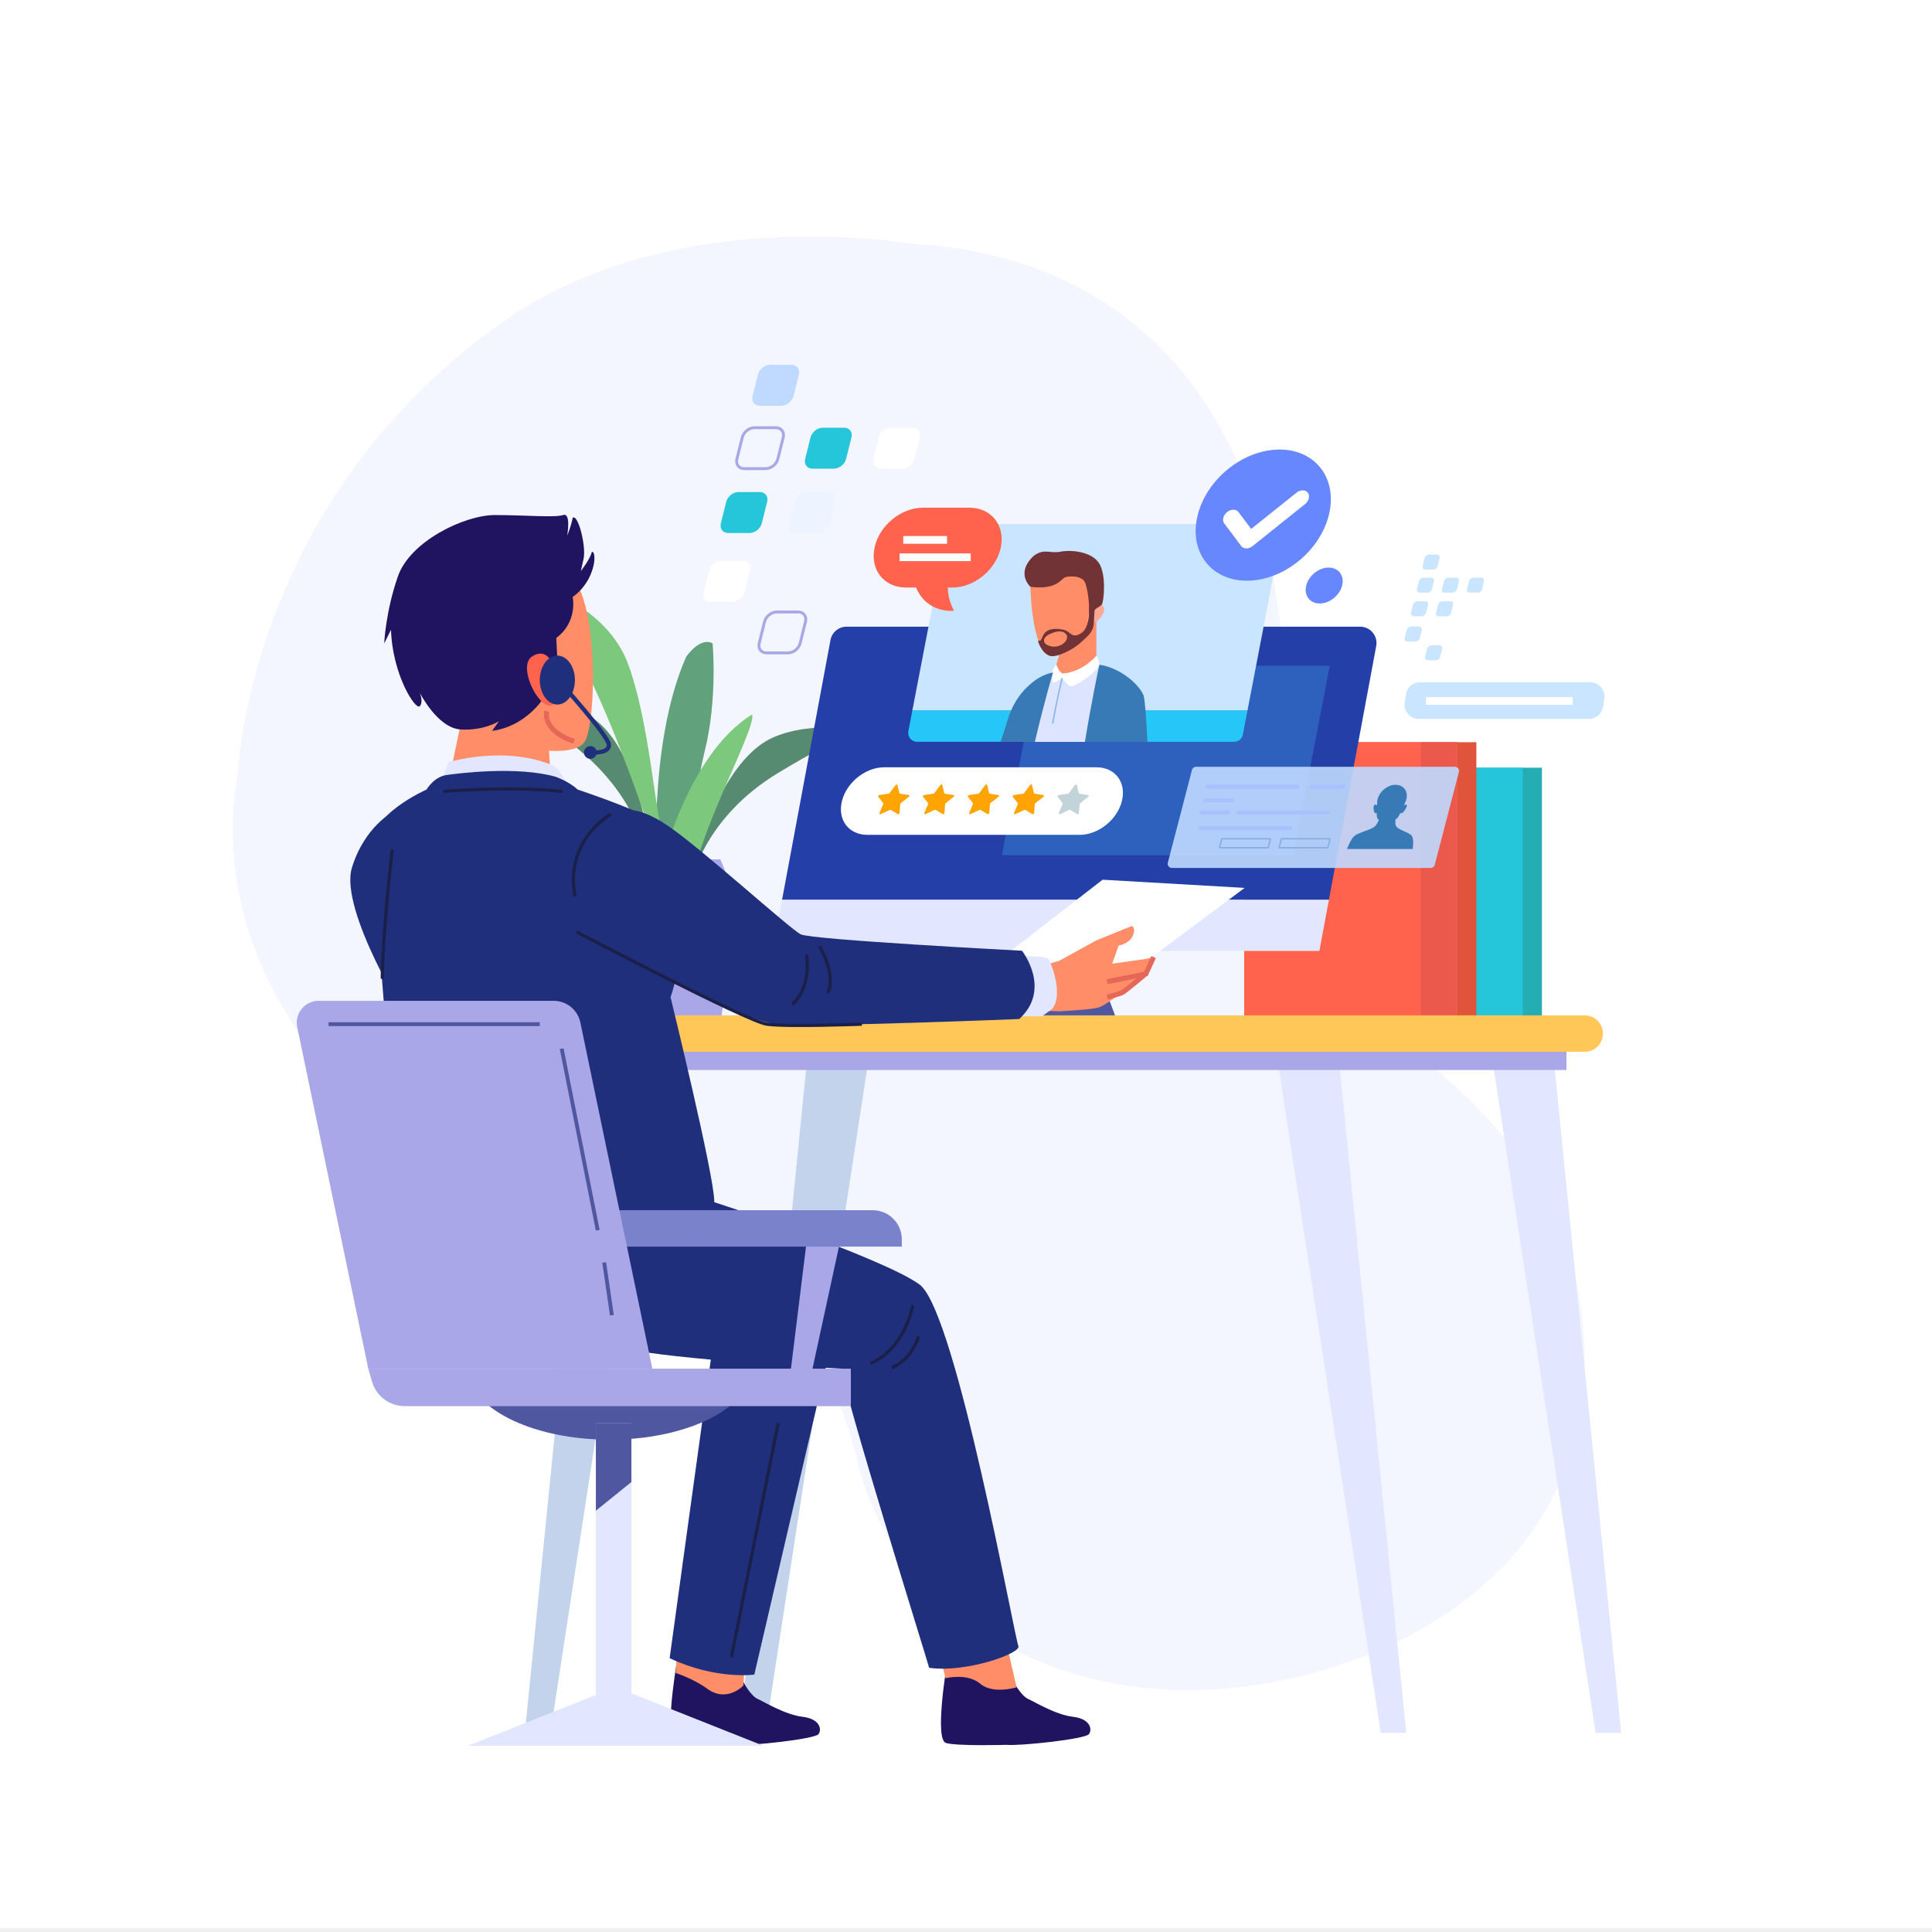
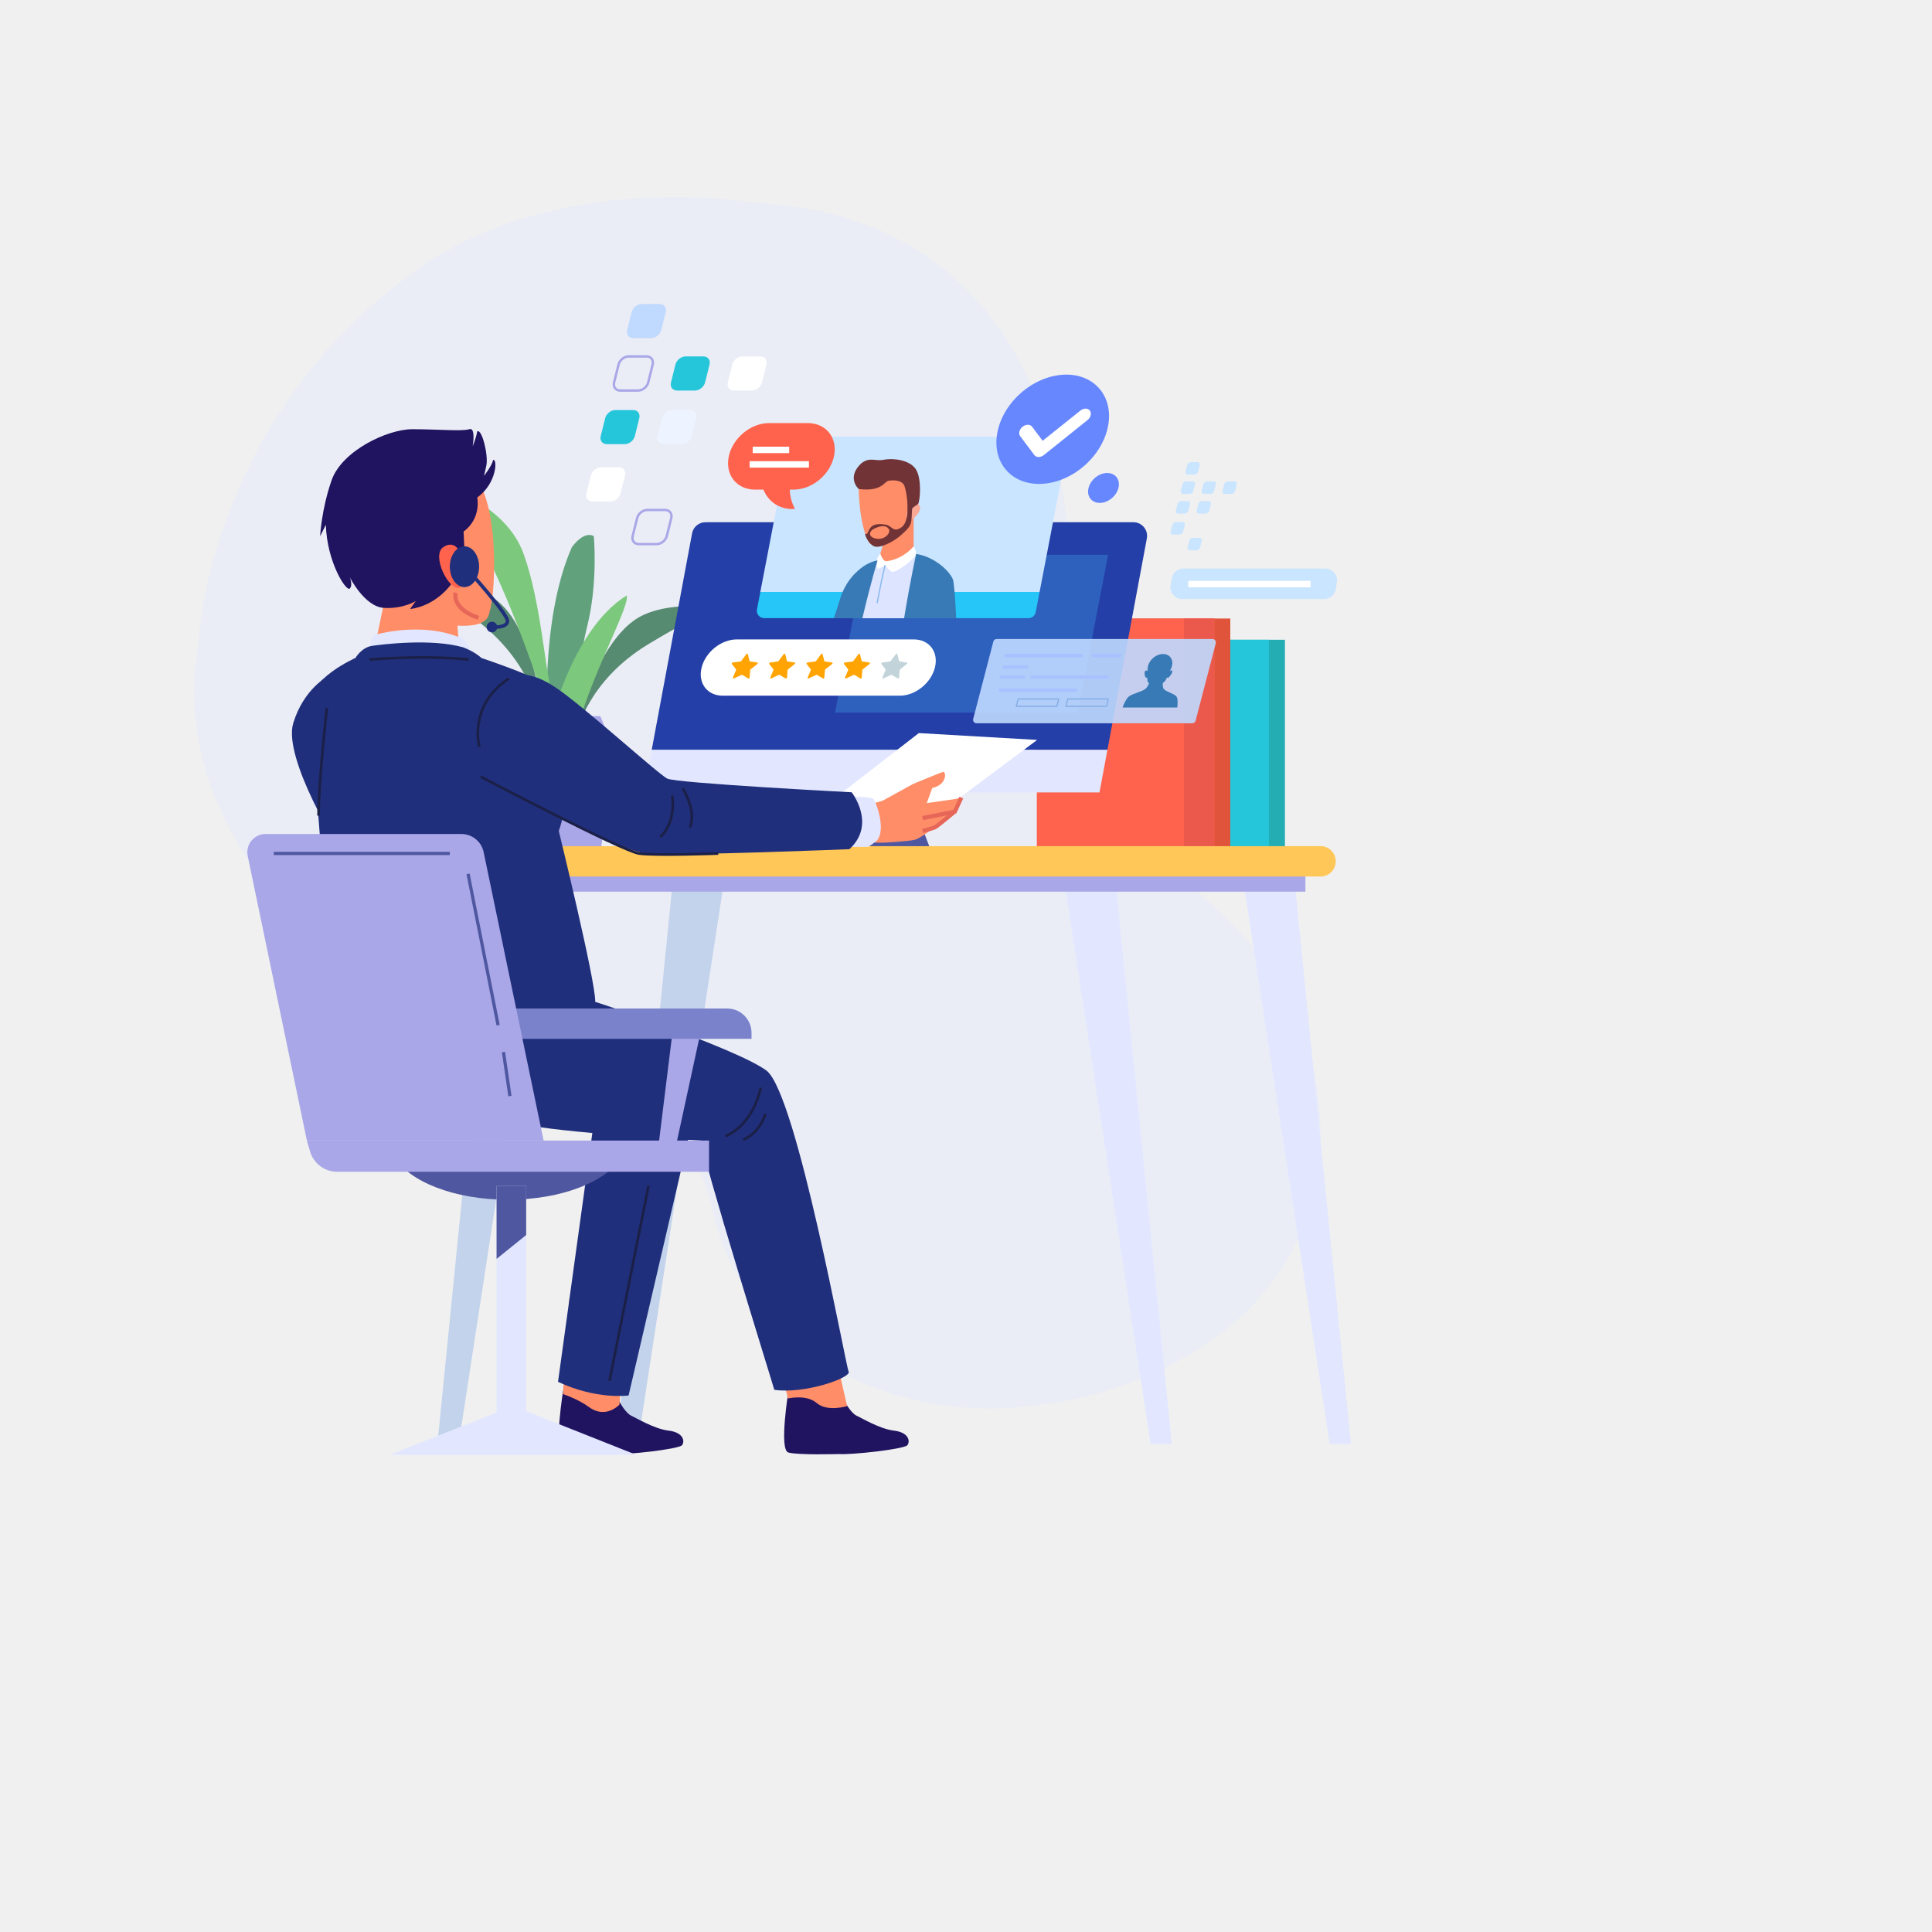
- <svg xmlns="http://www.w3.org/2000/svg" version="1.1" x="0px" y="0px" viewBox="0 0 500 500" style="enable-background:new 0 0 500 500;" xml:space="preserve">
-   <g id="BACKGROUND">
-     <g>
-       <g>
-         <g>
-           <rect y="-1" style="fill:#FFFFFF;" width="500" height="500" />
-         </g>
-       </g>
-     </g>
-   </g>
+ <svg xmlns="http://www.w3.org/2000/svg" version="1.1" x="0px" y="0px" viewBox="0 0 600 600" style="enable-background:new 0 0 600 600;" xml:space="preserve">
  <g id="OBJECTS">
    <g>
      <g>
        <path style="opacity:0.38;fill:#E2E7FF;" d="M234.824,62.98c100.057,5.379,104.361,112.968,93.602,154.927     c-10.759,41.959,71.008,51.642,80.691,120.499c9.683,68.857-53.794,97.906-98.981,98.981     c-45.187,1.076-80.691-25.821-88.222-59.174c-7.531-33.352-29.049-49.491-66.705-55.946     c-37.656-6.455-105.437-57.022-93.602-122.651c0,0,2.771-69.832,68.32-116.195C174.038,52.222,234.824,62.98,234.824,62.98z" />
        <g>
          <g>
            <g>
              <path style="fill:#61A27D;" d="M170.101,227.854c0,0-2.726-34.76,7.497-57.934c4.089-5.452,6.816-3.408,6.816-3.408        s1.363,14.313-2.045,27.944c-3.408,13.632-5.452,40.213-5.452,40.213L170.101,227.854z" />
              <path style="fill:#578B71;" d="M168.056,225.128c0,0-0.682-16.358-17.721-30.671c-17.039-14.313-20.447-14.313-20.447-14.313        s13.631-0.682,23.173,5.453c9.542,6.134,12.95,23.173,13.632,25.9c0.682,2.726,4.771,13.632,4.771,13.632H168.056z" />
              <path style="fill:#578B71;" d="M179.11,227.634c0,0,3.194-16.057,22.234-27.575c19.041-11.517,22.408-10.992,22.408-10.992        s-13.364-2.774-23.737,1.817c-10.373,4.591-16.365,20.902-17.459,23.49c-1.093,2.589-6.814,12.734-6.814,12.734        L179.11,227.634z" />
              <path style="fill:#7CC97D;" d="M171.464,225.128c0,0-17.721-58.615-33.397-72.247c0.681-2.045,19.084,4.089,24.536,19.084        c5.453,14.994,6.816,37.486,8.861,43.621c2.045,6.134,4.771,11.587,4.771,11.587" />
              <path style="fill:#7CC97D;" d="M170.101,227.854c0,0,6.816-32.034,24.537-42.939c1.363,4.089-18.402,37.486-16.358,52.481        C180.324,252.39,170.101,227.854,170.101,227.854z" />
            </g>
            <path style="fill:#A9A7E7;" d="M160.37,263.959h26.211c1.613-10.932,2.968-20.762,3.219-24.518       c0.516-7.745-2.094-14.308-3.391-17.039h-25.867c-1.297,2.731-3.907,9.294-3.391,17.039       C157.401,243.197,158.756,253.027,160.37,263.959z" />
          </g>
          <g>
            <rect x="350.975" y="198.684" style="fill:#24ADB2;" width="48.071" height="65.037" />
            <rect x="346.026" y="198.684" style="fill:#26C6DA;" width="48.071" height="65.037" />
          </g>
          <g>
            <rect x="334.008" y="192.086" style="fill:#E1543C;" width="48.071" height="71.635" />
            <rect x="321.991" y="192.086" style="fill:#FF634D;" width="55.14" height="71.635" />
            <rect x="367.705" y="192.086" style="fill:#EB594D;" width="9.426" height="71.635" />
          </g>
          <path style="fill:#202F7C;" d="M101.903,209.995c0,0-7.54,3.77-10.839,14.61c-3.299,10.839,14.61,40.059,14.61,38.645      c0-1.414,17.909-9.426,17.909-9.426l-8.954-32.99L101.903,209.995z" />
          <g>
            <polyline style="fill:#4F57A0;" points="290.249,267.201 280.292,240.887 255.4,240.887 265.357,267.201      " />
            <g>
              <polyline style="fill:#E2E7FF;" points="199.927,246.102 341.455,246.102 343.93,232.827 202.402,232.827       " />
              <path style="fill:#243FA7;" d="M214.928,165.646l-12.525,67.181H343.93l12.235-65.626c0.487-2.609-1.516-5.019-4.17-5.019        H219.097C217.055,162.182,215.302,163.638,214.928,165.646z" />
            </g>
          </g>
          <polygon style="fill:#FFFFFF;" points="284.642,257.712 322.109,229.789 285.349,227.668 250.71,254.531     " />
          <path style="fill:#FF8D68;" d="M274.156,248.64l9.426-5.184c0,0,9.102-3.77,9.367-3.77c0.265,0,1.06,0.884,0.088,2.739      c-0.972,1.856-3.535,2.298-3.535,2.298l-1.679,4.683l8.719-1.237l2.003-0.471c0,0-1.414,3.535-2.003,4.359      c-0.589,0.825-3.888,2.946-3.888,2.946s-6.245,5.184-8.483,5.773c-2.239,0.589-10.015,0.942-10.015,0.942l-4.948-0.118      l-4.595,0.943c0,0-2.356-4.359-2.003-10.486L274.156,248.64z" />
          <g>
            <g>
              <polygon style="fill:#E2E7FF;" points="330.003,270.319 357.337,448.463 363.935,448.463 346.026,269.376       " />
              <polygon style="fill:#E2E7FF;" points="385.614,270.319 412.948,448.463 419.546,448.463 401.637,269.376       " />
            </g>
            <g>
              <polygon style="fill:#C2D3EB;" points="225.378,270.319 198.044,448.463 191.446,448.463 209.355,269.376       " />
              <polygon style="fill:#C2D3EB;" points="169.767,270.319 142.433,448.463 135.835,448.463 153.744,269.376       " />
            </g>
            <rect x="159.399" y="268.434" style="fill:#A9A7E7;" width="246.008" height="8.483" />
          </g>
          <path style="fill:#FFC757;" d="M410.12,272.204H166.94c-2.603,0-4.713-2.11-4.713-4.713l0,0c0-2.603,2.11-4.713,4.713-4.713      H410.12c2.603,0,4.713,2.11,4.713,4.713l0,0C414.833,270.094,412.723,272.204,410.12,272.204z" />
          <g>
            <path style="fill:#201360;" d="M175.085,430.555c0,0,1.546-3.785,8.009-3.112c6.463,0.673,7.263,1.871,8.16,5.042       c0.897,3.171,3.286,6.517,4.803,7.184c1.516,0.668,7.125,4.103,11.602,4.626c4.477,0.523,5.103,3.213,4.176,4.495       c-0.926,1.282-17.655,3.089-21.38,2.776c0,0-12.594,0.368-15.603-0.474C171.844,450.251,174.899,431.801,175.085,430.555z" />
            <path style="fill:#FF8D68;" d="M176.799,403.417l-1.94,29.541c0,0,4.605,1.483,8.11,4.051c5.179,3.795,9.42-0.8,9.42-0.8       l1.168-18.587L176.799,403.417z" />
            <path style="fill:#202F7C;" d="M214.303,351.379l-19.087,82.003c0,0-9.897,1.414-21.915-4.241c0,0,10.604-77.054,11.311-82.003       C185.319,342.189,212.889,347.138,214.303,351.379z" />
            <g>
              <path style="fill:#FF8D68;" d="M136.932,139.224c0,0,7.836,1.46,12.986,13c5.15,11.54,3.911,36.873,1.198,40.024        c-2.713,3.151-11.627,2.608-24.152-0.624c-13.234-3.414-18.504-16.587-21.408-25.313        C99.993,149.6,113.619,131.118,136.932,139.224z" />
              <path style="fill:#FF8D68;" d="M115.178,206.766l4.507-21.589c0,0,11.601-4.236,19.519,3.159l2.694,3.287l0.917,13.802        C142.815,205.425,130.655,208.708,115.178,206.766z" />
              <path style="fill:#201360;" d="M114.926,339.532c0,0,25.255,7.389,55.21,6.37c29.955-1.02,33.919-9.513,34.853-17.611        c0.934-8.098-22.367-13.024-32.503-15.685c-10.136-2.661-44.791-12.627-54.163-2.519        C108.952,320.195,106.772,332.624,114.926,339.532z" />
              <path style="fill:#201360;" d="M245.071,430.555c0,0,1.546-3.785,8.009-3.112c6.463,0.673,7.263,1.871,8.16,5.042        c0.897,3.171,3.286,6.517,4.803,7.184c1.516,0.668,7.125,4.103,11.602,4.626c4.477,0.523,5.103,3.213,4.176,4.495        c-0.927,1.282-17.655,3.089-21.38,2.776c0,0-12.594,0.368-15.603-0.474C241.829,450.251,244.884,431.801,245.071,430.555z" />
            </g>
            <path style="fill:#FF8D68;" d="M237.632,405.576l7.069,28.748c0,0,5.655-1.414,8.954,1.414       c3.299,2.828,9.426,0.943,9.426,0.943l-5.184-22.622L237.632,405.576z" />
            <path style="fill:#202F7C;" d="M179.193,309.435c1.414,0,49.484,16.023,58.91,23.093c9.426,7.54,24.507,91.546,25.449,93.431       c0.943,1.885-13.667,7.069-23.093,5.655c-0.471-1.885-22.622-72.695-22.622-77.408c0,0-37.702-1.885-53.726-4.713       c-16.023-2.828-26.863-3.299-33.461-20.736c-6.598-17.437,32.047-18.851,32.047-18.851L179.193,309.435z" />
            <path style="fill:#E2E7FF;" d="M261.431,247.462c0,0,9.19-0.236,9.897,0.707c0.707,0.943,4.006,9.426,0.943,12.96       c-2.592,1.885-2.592,1.885-2.592,1.885h-8.012L261.431,247.462z" />
            <path style="fill:#E2E7FF;" d="M113.567,203.633l2.474-6.362c0,0,14.845-4.595,27.57,1.06c3.181,3.181,4.949,8.13,4.949,8.13       L113.567,203.633z" />
            <path style="fill:#202F7C;" d="M110.386,204.34c0,0,1.885-3.299,5.184-3.77c3.299-0.471,18.38-2.356,28.277,0.471       c3.77,1.414,5.655,3.299,5.655,3.299s14.138,4.713,18.851,7.54c4.713,2.828,6.127,24.507,7.069,31.576       c0.942,7.069-1.885,14.61-1.885,14.61s11.311,46.185,11.311,52.783s-3.77,14.138-16.966,18.851       c-13.196,4.713-49.013,2.828-61.267-4.713c-3.77-7.54-9.426-97.084-10.368-105.567       C95.305,210.938,110.386,204.34,110.386,204.34z" />
            <path style="fill:#202F7C;" d="M160.577,209.995c0,0,3.535-2.121,12.018,3.535c8.483,5.655,31.811,26.863,34.639,28.277       c2.828,1.414,57.261,4.242,57.261,4.242s7.776,9.897-0.707,17.673c0,0-52.548,2.121-62.445,1.414       c-9.897-0.707-42.887-19.794-42.887-19.794S145.025,225.547,160.577,209.995z" />
          </g>
          <g>
            <path style="fill:none;stroke:#1B2048;stroke-width:0.826;stroke-miterlimit:10;" d="M149.248,241.188       c0,0,44.07,23.137,49.212,23.871c5.142,0.734,24.606,0,24.606,0" />
            <path style="fill:none;stroke:#1B2048;stroke-width:0.826;stroke-miterlimit:10;" d="M208.743,247.064       c0,0,1.469,8.08-3.673,12.854" />
            <path style="fill:none;stroke:#1B2048;stroke-width:0.826;stroke-miterlimit:10;" d="M212.048,244.86       c0,0,4.407,6.978,2.203,12.119" />
            <path style="fill:none;stroke:#1B2048;stroke-width:0.826;stroke-miterlimit:10;" d="M148.88,232.006       c0,0-3.673-12.854,9.181-21.301" />
            <path style="fill:none;stroke:#1B2048;stroke-width:0.826;stroke-miterlimit:10;" d="M101.505,219.887       c0,0-2.571,22.77-2.571,33.42" />
            <path style="fill:none;stroke:#1B2048;stroke-width:0.826;stroke-miterlimit:10;" d="M114.726,204.829       c0,0,16.894-1.469,30.849,0" />
            <path style="fill:none;stroke:#1B2048;stroke-width:0.826;stroke-miterlimit:10;" d="M225.269,352.832       c0,0,8.08-2.571,11.018-15.057" />
            <path style="fill:none;stroke:#1B2048;stroke-width:0.826;stroke-miterlimit:10;" d="M230.778,353.934       c0,0,4.774-1.469,6.978-8.08" />
            <line style="fill:none;stroke:#1B2048;stroke-width:0.826;stroke-miterlimit:10;" x1="201.398" y1="368.257" x2="189.278" y2="428.854" />
          </g>
          <path style="fill:#201360;" d="M148.206,154.502c0,0,1.414,6.362-4.242,10.604l0.353,7.069c0,0,2.121,6.362,0.707,7.069      c-1.414,0.707-1.767-0.354-1.767-0.354s-4.595-7.423-6.009-7.776c-1.414-0.354,3.181,9.897,3.181,9.897      s-4.595,7.069-13.078,8.129l1.767-2.474c0,0-3.888,2.474-9.897,2.121c-6.009-0.354-10.604-9.543-10.604-9.543      s1.06,2.474,0,3.535c-1.06,1.06-7.069-8.13-7.423-19.794l-1.767,3.535c0,0,0.353-8.13,3.535-17.32      c3.181-9.19,17.32-15.906,25.096-15.906c7.776,0,15.552,0.707,17.673,0c2.121-0.707,1.06,5.302,1.06,5.302      s1.06-2.474,1.414-4.595c1.414-1.06,3.535,7.423,2.828,10.604c-0.707,3.181-0.707,3.181-0.707,3.181s2.474-3.181,2.828-4.949      C154.568,142.484,154.215,150.26,148.206,154.502z" />
          <path style="fill:#FF634D;" d="M143.077,172.112c0,0-1.428-4.732-5.348-2.244c-3.919,2.488,1.648,13.63,4.926,12.669      C145.934,181.576,143.939,173.911,143.077,172.112z" />
          <polyline style="fill:none;stroke:#E66657;stroke-width:1.28;stroke-miterlimit:10;" points="286.527,254.06 296.542,252.057       298.545,247.697     " />
          <path style="fill:none;stroke:#E66657;stroke-width:1.28;stroke-miterlimit:10;" d="M296.188,252.292      c0,0-5.066,4.242-5.773,4.595c-0.707,0.354-3.888,1.178-3.888,1.178" />
          <path style="fill:none;stroke:#E66657;stroke-width:1.28;stroke-miterlimit:10;" d="M141.49,184.075      c0,0-1.414,4.948,7.069,7.776" />
          <polygon style="fill:#2E60BE;" points="334.715,221.306 259.311,221.306 268.736,172.293 344.141,172.293     " />
          <g>
            <path style="fill:#26C6F8;" d="M235.081,189.26c-0.27,1.405,0.806,2.708,2.237,2.708h82.09c1.092,0,2.031-0.775,2.237-1.848       l1.208-6.282h-86.73L235.081,189.26z" />
            <path style="fill:#CAE5FF;" d="M329.373,135.594h-82.09c-1.092,0-2.031,0.775-2.237,1.848l-8.923,46.397h86.73l8.757-45.536       C331.88,136.897,330.804,135.594,329.373,135.594z" />
          </g>
          <g>
            <path style="fill:#387AB6;" d="M273.249,192.003c1.081-2.981,1.748-5.112,1.748-5.112s2.476-12.942-8.553-9.622       c0,0-3.826,2.87-5.627,8.947c-0.559,1.887-1.226,3.903-1.881,5.787H273.249z" />
            <path style="fill:#DCE4FF;" d="M296.092,192.003c-0.203-6.381-0.599-11.498-1.288-12.877c-2.026-3.714-10.297-7.09-10.297-7.09       l-11.31,1.688c0,0-4.727,1.35-6.246,4.727c-0.51,1.135-1.745,6.655-3.064,13.553H296.092z" />
            <path style="fill:#FF8D68;" d="M275.128,164.378c0,0-0.684,5.059-2.188,8.751c0,0-0.41,2.871,5.606,1.641       c6.016-1.231,5.196-4.239,5.196-4.239v-11.895L275.128,164.378z" />
            <g>
              <g>
                <path style="fill:#FF8D68;" d="M266.682,151.87c0,0,0.068,11.311,3.314,16.76c2.216,2.292,9.771-1.308,12.95-6.171         c3.179-4.863,3.117-12.179,0.601-16.252c-2.515-4.073-10.801-2.848-13.229-1.441         C267.89,146.172,266.545,150.061,266.682,151.87z" />
              </g>
              <path style="fill:#FBA894;" d="M281.946,158.259c0,0,2.133-3.287,3.56-1.33c1.427,1.957-3.515,5.96-3.893,4.437        C281.236,159.843,281.946,158.259,281.946,158.259z" />
            </g>
            <path style="fill:#713336;" d="M266.682,151.87c0,0-3.968-3.489,0.818-8.001c2.735-2.051,4.102-0.547,6.973-1.094       c2.871-0.547,8.067,0,9.981,3.008c1.914,3.008,1.23,9.981,0.684,10.665c-0.547,0.684-2.188,1.094-2.188,2.324       c0,1.231-0.273,2.188-0.684,2.188c-0.41,0-0.41-2.051-0.41-3.555s-0.273-4.375-0.957-6.426       c-0.684-2.051-3.828-1.914-5.059-1.641C274.61,149.611,273.795,152.761,266.682,151.87z" />
            <g>
              <path style="opacity:0.53;fill:#505E83;" d="M281.581,155.268c0,0,0.089-0.045,0.226-0.102        c-0.001-0.004-0.001-0.011-0.001-0.011L281.581,155.268z" />
              <path style="fill:#713336;" d="M281.807,155.166c0.025,0.224,0.741,6.773-1.858,8.598c-2.701,1.801-2.813-0.506-4.952-0.844        c-2.138-0.338-3.883-0.225-4.839,1.182c-0.844,1.407-0.675,2.026-1.463,1.632c-0.169,0.45,1.013,3.207,2.814,3.939        c1.801,0.731,6.077-1.519,7.99-3.207c1.913-1.688,3.095-2.757,3.432-4.22c0.338-1.463,0.169-4.277,0.563-6.246        C283.72,154.512,282.359,154.937,281.807,155.166z M271.959,167.253c-2.588-0.563-2.251-2.588,0.394-3.432        c0,0,2.813-1.294,3.77,0.675C276.517,165.79,274.547,167.816,271.959,167.253z" />
            </g>
            <path style="fill:#FFFFFF;" d="M283.747,169.673c0,0-3.292,4.136-8.694,4.642c-1.097-0.422-1.688-2.448-1.688-2.448       l-0.844,1.266c0,0-0.422,2.532,0,3.545c0.506,0.084,2.363-1.182,2.363-1.182s1.266,1.773,2.194,2.11s6.837-3.629,7.427-5.571       C284.507,172.036,284.465,170.643,283.747,169.673z" />
            <path style="fill:#387AB6;" d="M296.954,192.003c-0.294-6.29-0.67-11.098-1.024-12.089c-1.35-3.151-6.415-7.202-11.423-7.878       c0,0-1.881,8.683-3.732,19.967H296.954z" />
            <path style="fill:#387AB6;" d="M267.821,192.003c2.653-11.258,4.701-17.941,4.701-17.941c-1.519,0.169-4.22,1.35-6.077,3.207       c-1.008,2.016-2.574,7.806-4.191,14.734H267.821z" />
            <path style="fill:#387AB6;" d="M295.942,192.003c0.184-6.022-0.153-11.59-1.137-12.877c-3.207-2.701-6.583-2.532-8.271,0.507       c-0.923,1.661-2.148,7.456-3.069,12.371H295.942z" />
            <path style="fill:none;stroke:#87B8EB;stroke-width:0.359;stroke-miterlimit:10;" d="M274.885,175.496       c-0.957,3.899-1.75,7.842-2.467,11.792" />
          </g>
          <g>
            <ellipse transform="matrix(0.7496 -0.6619 0.6619 0.7496 -6.3659 249.7813)" style="fill:#6787FF;" cx="326.923" cy="133.304" rx="19.219" ry="14.987" />
            <path style="fill:#6787FF;" d="M347.343,151.536c-0.64,2.565-3.238,4.645-5.803,4.645c-2.565,0-4.126-2.08-3.487-4.645       c0.64-2.565,3.238-4.645,5.803-4.645S347.982,148.97,347.343,151.536z" />
            <path style="fill:#FFFFFF;" d="M322.547,141.929c-0.534,0-1.017-0.204-1.323-0.611l-4.386-5.843       c-0.612-0.815-0.283-2.136,0.736-2.951c1.018-0.815,2.339-0.815,2.951,0l3.279,4.367l11.713-9.375       c1.018-0.815,2.339-0.815,2.951,0c0.612,0.815,0.283,2.136-0.736,2.951l-13.556,10.851       C323.665,141.725,323.08,141.929,322.547,141.929z" />
          </g>
          <g>
            <g>
              <path style="fill:#BFD9FF;" d="M202.215,105.013h-5.551c-1.394,0-2.242-1.13-1.894-2.523l1.384-5.551        c0.348-1.394,1.759-2.523,3.152-2.523h5.551c1.394,0,2.242,1.13,1.894,2.523l-1.384,5.551        C205.02,103.884,203.609,105.013,202.215,105.013z" />
            </g>
            <g>
              <path style="fill:none;stroke:#A9A7E7;stroke-width:0.75;stroke-miterlimit:10;" d="M198.158,121.288h-5.551        c-1.393,0-2.242-1.13-1.894-2.523l1.384-5.551c0.348-1.393,1.759-2.523,3.152-2.523h5.551c1.393,0,2.242,1.13,1.894,2.523        l-1.384,5.551C200.963,120.158,199.551,121.288,198.158,121.288z" />
              <path style="fill:#26C6DA;" d="M215.82,121.288h-5.551c-1.394,0-2.242-1.13-1.894-2.523l1.384-5.551        c0.348-1.393,1.759-2.523,3.152-2.523h5.551c1.394,0,2.242,1.13,1.894,2.523l-1.384,5.551        C218.625,120.158,217.214,121.288,215.82,121.288z" />
              <path style="fill:#FFFFFF;" d="M233.482,121.288h-5.551c-1.394,0-2.242-1.13-1.894-2.523l1.384-5.551        c0.347-1.393,1.759-2.523,3.152-2.523h5.551c1.393,0,2.242,1.13,1.894,2.523l-1.384,5.551        C236.287,120.158,234.876,121.288,233.482,121.288z" />
            </g>
            <g>
              <path style="fill:#26C6DA;" d="M194.006,137.941h-5.551c-1.393,0-2.242-1.13-1.894-2.523l1.384-5.551        c0.348-1.394,1.759-2.523,3.152-2.523h5.551c1.394,0,2.242,1.13,1.894,2.523l-1.384,5.551        C196.811,136.811,195.399,137.941,194.006,137.941z" />
              <path style="fill:#FFFFFF;" d="M189.571,155.729h-5.551c-1.394,0-2.242-1.13-1.894-2.523l1.384-5.551        c0.347-1.393,1.759-2.523,3.152-2.523h5.551c1.393,0,2.242,1.13,1.894,2.523l-1.384,5.551        C192.375,154.6,190.964,155.729,189.571,155.729z" />
              <path style="fill:#EDF4FF;" d="M211.668,137.941h-5.551c-1.394,0-2.242-1.13-1.894-2.523l1.384-5.551        c0.347-1.394,1.759-2.523,3.152-2.523h5.551c1.393,0,2.242,1.13,1.894,2.523l-1.384,5.551        C214.473,136.811,213.062,137.941,211.668,137.941z" />
              <path style="fill:none;stroke:#A9A7E7;stroke-width:0.75;stroke-miterlimit:10;" d="M203.93,168.976h-5.551        c-1.394,0-2.242-1.13-1.894-2.523l1.384-5.551c0.348-1.393,1.759-2.523,3.152-2.523h5.551c1.394,0,2.242,1.13,1.894,2.523        l-1.384,5.551C206.735,167.846,205.324,168.976,203.93,168.976z" />
            </g>
          </g>
          <g>
            <g>
              <path style="fill:#CAE5FF;" d="M370.924,147.412h-2.038c-0.512,0-0.823-0.415-0.695-0.926l0.508-2.038        c0.128-0.512,0.646-0.926,1.157-0.926h2.038c0.512,0,0.823,0.415,0.695,0.926l-0.508,2.038        C371.953,146.998,371.435,147.412,370.924,147.412z" />
            </g>
            <g>
              <path style="fill:#CAE5FF;" d="M369.434,153.387h-2.038c-0.512,0-0.823-0.415-0.695-0.926l0.508-2.038        c0.128-0.512,0.646-0.926,1.157-0.926h2.038c0.512,0,0.823,0.415,0.695,0.926l-0.508,2.038        C370.464,152.972,369.946,153.387,369.434,153.387z" />
              <path style="fill:#CAE5FF;" d="M375.918,153.387h-2.038c-0.512,0-0.823-0.415-0.695-0.926l0.508-2.038        c0.128-0.512,0.646-0.926,1.157-0.926h2.038c0.512,0,0.823,0.415,0.695,0.926l-0.508,2.038        C376.948,152.972,376.43,153.387,375.918,153.387z" />
              <path style="fill:#CAE5FF;" d="M382.402,153.387h-2.038c-0.512,0-0.823-0.415-0.695-0.926l0.508-2.038        c0.128-0.512,0.646-0.926,1.157-0.926h2.038c0.512,0,0.823,0.415,0.695,0.926l-0.508,2.038        C383.432,152.972,382.914,153.387,382.402,153.387z" />
            </g>
            <g>
              <path style="fill:#CAE5FF;" d="M367.91,159.5h-2.038c-0.512,0-0.823-0.415-0.695-0.926l0.508-2.038        c0.128-0.512,0.646-0.926,1.157-0.926h2.038c0.512,0,0.823,0.415,0.695,0.926l-0.508,2.038        C368.94,159.085,368.422,159.5,367.91,159.5z" />
              <path style="fill:#CAE5FF;" d="M366.282,166.03h-2.038c-0.512,0-0.823-0.415-0.695-0.926l0.508-2.038        c0.128-0.512,0.646-0.926,1.157-0.926h2.038c0.512,0,0.823,0.415,0.695,0.926l-0.508,2.038        C367.311,165.616,366.793,166.03,366.282,166.03z" />
              <path style="fill:#CAE5FF;" d="M374.394,159.5h-2.038c-0.512,0-0.823-0.415-0.695-0.926l0.508-2.038        c0.128-0.512,0.646-0.926,1.157-0.926h2.038c0.512,0,0.823,0.415,0.695,0.926l-0.508,2.038        C375.424,159.085,374.905,159.5,374.394,159.5z" />
              <path style="fill:#CAE5FF;" d="M371.553,170.893h-2.038c-0.512,0-0.823-0.415-0.695-0.926l0.508-2.038        c0.128-0.512,0.646-0.926,1.157-0.926h2.038c0.512,0,0.823,0.415,0.695,0.926l-0.508,2.038        C372.583,170.479,372.065,170.893,371.553,170.893z" />
            </g>
          </g>
          <g>
            <path style="opacity:0.9;fill:#BFD9FF;" d="M370.271,224.624h-66.998c-0.704,0-1.219-0.665-1.041-1.347l6.254-24.03       c0.123-0.474,0.552-0.805,1.041-0.805h66.998c0.704,0,1.219,0.665,1.041,1.347l-6.254,24.03       C371.189,224.293,370.761,224.624,370.271,224.624z" />
            <g>
              <line style="fill:none;stroke:#A9C2FF;stroke-width:1.076;stroke-linecap:round;stroke-linejoin:round;stroke-miterlimit:10;" x1="312.462" y1="203.582" x2="335.775" y2="203.582" />
              <line style="fill:none;stroke:#A9C2FF;stroke-width:1.076;stroke-linecap:round;stroke-linejoin:round;stroke-miterlimit:10;" x1="310.668" y1="214.342" x2="333.981" y2="214.342" />
              <line style="fill:none;stroke:#A9C2FF;stroke-width:1.076;stroke-linecap:round;stroke-linejoin:round;stroke-miterlimit:10;" x1="320.472" y1="210.277" x2="343.785" y2="210.277" />
              <line style="fill:none;stroke:#A9C2FF;stroke-width:1.076;stroke-linecap:round;stroke-linejoin:round;stroke-miterlimit:10;" x1="311.864" y1="207.169" x2="318.858" y2="207.169" />
              <line style="fill:none;stroke:#A9C2FF;stroke-width:1.076;stroke-linecap:round;stroke-linejoin:round;stroke-miterlimit:10;" x1="310.907" y1="210.277" x2="317.901" y2="210.277" />
              <line style="fill:none;stroke:#A9C2FF;stroke-width:1.076;stroke-linecap:round;stroke-linejoin:round;stroke-miterlimit:10;" x1="339.481" y1="203.582" x2="347.79" y2="203.582" />
              <path style="fill:none;stroke:#84AEE5;stroke-width:0.359;stroke-miterlimit:10;" d="M343.552,219.39h-12.408        c-0.063,0-0.108-0.059-0.092-0.12l0.555-2.133c0.011-0.042,0.049-0.072,0.093-0.072h12.407c0.063,0,0.108,0.059,0.093,0.12        l-0.555,2.134C343.634,219.361,343.596,219.39,343.552,219.39z" />
              <path style="fill:none;stroke:#84AEE5;stroke-width:0.359;stroke-miterlimit:10;" d="M328.13,219.39h-12.408        c-0.063,0-0.108-0.059-0.092-0.12l0.555-2.133c0.011-0.042,0.049-0.072,0.092-0.072h12.408c0.063,0,0.108,0.059,0.092,0.12        l-0.555,2.134C328.211,219.361,328.173,219.39,328.13,219.39z" />
            </g>
            <path style="fill:#387AB6;" d="M365.36,216.297c-0.636-0.847-3.216-1.463-3.929-2.31c-0.364-0.433-0.364-1.237-0.277-1.92       c0.254-0.162,0.465-0.324,0.59-0.475c0.214-0.313,0.456-0.75,0.698-1.23c0.073,0.072,0.171,0.127,0.297,0.124       c0.339-0.01,1.628-1.766,1.296-2.172c-0.19-0.233-0.497-0.031-0.725,0.185c0.341-0.782,0.581-1.381,0.581-1.381h-0.013       c0.032-0.099,0.062-0.198,0.087-0.298c0.512-2.052-0.737-3.716-2.789-3.716c-2.052,0-4.13,1.664-4.642,3.716       c-0.025,0.101-0.045,0.2-0.061,0.298h-0.013c0,0-0.059,0.599-0.107,1.381c-0.121-0.215-0.327-0.417-0.633-0.185       c-0.535,0.407-0.121,2.162,0.213,2.172c0.124,0.004,0.25-0.052,0.358-0.124c0.003,0.48,0.026,0.917,0.084,1.23       c0.062,0.184,0.241,0.386,0.475,0.583c-0.255,0.659-0.644,1.402-1.194,1.812c-1.135,0.847-4.023,1.463-5.081,2.31       c-0.952,0.762-1.801,2.987-1.962,3.427h17.002C365.671,219.284,365.932,217.059,365.36,216.297z" />
          </g>
          <g>
            <path style="fill:#FFFFFF;" d="M279.427,216.054h-54.976c-4.826,0-7.763-3.913-6.56-8.739l0,0       c1.203-4.826,6.091-8.739,10.918-8.739h54.976c4.826,0,7.763,3.913,6.56,8.739l0,0       C289.142,212.141,284.254,216.054,279.427,216.054z" />
            <g>
              <g>
                <path style="fill:#FFA402;" d="M230.283,209.597l-2.357,1.096c-0.222,0.103-0.41-0.063-0.318-0.282l0.977-2.321         c0.037-0.087,0.03-0.175-0.018-0.237l-1.276-1.644c-0.12-0.155,0.035-0.424,0.262-0.456l2.415-0.339         c0.09-0.013,0.179-0.067,0.238-0.146l1.568-2.111c0.148-0.199,0.431-0.199,0.48,0l0.516,2.111         c0.019,0.079,0.081,0.134,0.165,0.146l2.246,0.339c0.211,0.032,0.232,0.301,0.034,0.456l-2.096,1.644         c-0.078,0.061-0.129,0.15-0.136,0.237l-0.18,2.321c-0.017,0.218-0.288,0.385-0.458,0.282l-1.811-1.096         C230.464,209.556,230.371,209.556,230.283,209.597z" />
              </g>
              <g>
                <path style="fill:#FFA402;" d="M241.89,209.597l-2.357,1.096c-0.222,0.103-0.41-0.063-0.318-0.282l0.977-2.321         c0.037-0.087,0.03-0.175-0.018-0.237l-1.276-1.644c-0.12-0.155,0.035-0.424,0.262-0.456l2.415-0.339         c0.09-0.013,0.179-0.067,0.238-0.146l1.568-2.111c0.148-0.199,0.431-0.199,0.48,0l0.516,2.111         c0.019,0.079,0.081,0.134,0.165,0.146l2.246,0.339c0.211,0.032,0.232,0.301,0.035,0.456l-2.096,1.644         c-0.078,0.061-0.129,0.15-0.136,0.237l-0.181,2.321c-0.017,0.218-0.288,0.385-0.458,0.282l-1.811-1.096         C242.071,209.556,241.978,209.556,241.89,209.597z" />
              </g>
              <g>
                <path style="fill:#FFA402;" d="M253.497,209.597l-2.357,1.096c-0.222,0.103-0.41-0.063-0.318-0.282l0.977-2.321         c0.036-0.087,0.03-0.175-0.018-0.237l-1.276-1.644c-0.12-0.155,0.035-0.424,0.262-0.456l2.415-0.339         c0.09-0.013,0.179-0.067,0.238-0.146l1.568-2.111c0.148-0.199,0.431-0.199,0.479,0l0.516,2.111         c0.019,0.079,0.081,0.134,0.165,0.146l2.246,0.339c0.211,0.032,0.232,0.301,0.034,0.456l-2.096,1.644         c-0.078,0.061-0.129,0.15-0.136,0.237l-0.181,2.321c-0.017,0.218-0.288,0.385-0.458,0.282l-1.811-1.096         C253.678,209.556,253.585,209.556,253.497,209.597z" />
              </g>
              <g>
                <path style="fill:#FFA402;" d="M265.104,209.597l-2.357,1.096c-0.222,0.103-0.41-0.063-0.318-0.282l0.977-2.321         c0.037-0.087,0.03-0.175-0.018-0.237l-1.276-1.644c-0.12-0.155,0.035-0.424,0.262-0.456l2.414-0.339         c0.09-0.013,0.18-0.067,0.238-0.146l1.569-2.111c0.148-0.199,0.431-0.199,0.479,0l0.516,2.111         c0.019,0.079,0.081,0.134,0.165,0.146l2.246,0.339c0.211,0.032,0.232,0.301,0.035,0.456l-2.096,1.644         c-0.078,0.061-0.129,0.15-0.136,0.237l-0.181,2.321c-0.017,0.218-0.288,0.385-0.458,0.282l-1.811-1.096         C265.286,209.556,265.193,209.556,265.104,209.597z" />
              </g>
              <g>
                <path style="fill:#C2D4D9;" d="M276.711,209.597l-2.357,1.096c-0.222,0.103-0.41-0.063-0.318-0.282l0.977-2.321         c0.036-0.087,0.03-0.175-0.018-0.237l-1.276-1.644c-0.12-0.155,0.035-0.424,0.262-0.456l2.414-0.339         c0.09-0.013,0.179-0.067,0.238-0.146l1.568-2.111c0.148-0.199,0.431-0.199,0.48,0l0.516,2.111         c0.019,0.079,0.081,0.134,0.165,0.146l2.246,0.339c0.211,0.032,0.232,0.301,0.034,0.456l-2.096,1.644         c-0.078,0.061-0.129,0.15-0.136,0.237l-0.181,2.321c-0.017,0.218-0.288,0.385-0.458,0.282l-1.811-1.096         C276.893,209.556,276.8,209.556,276.711,209.597z" />
              </g>
            </g>
          </g>
          <g>
            <ellipse style="fill:#202F7C;" cx="144.244" cy="176" rx="4.545" ry="6.335" />
            <path style="fill:none;stroke:#202F7C;stroke-width:1.102;stroke-miterlimit:10;" d="M144.932,176.551       c0,0,12.67,14.047,12.67,16.251c0,2.203-4.132,1.928-4.132,1.928" />
            <path style="fill:#202F7C;" d="M154.435,194.73c0,0.913-0.74,1.653-1.653,1.653c-0.913,0-1.653-0.74-1.653-1.653       c0-0.913,0.74-1.653,1.653-1.653C153.695,193.077,154.435,193.817,154.435,194.73z" />
          </g>
        </g>
        <g>
          <path style="fill:#4F57A0;" d="M122.404,359.155c4.5,7.763,18.617,13.431,35.346,13.431s30.846-5.668,35.346-13.431H122.404z" />
          <g>
            <polygon style="fill:#A9A7E7;" points="217.838,319.332 209.355,358.448 204.171,358.448 208.884,320.275      " />
            <g>
              <path style="fill:#7A82CC;" d="M233.39,322.631h-75.938v-9.426h68.397c4.165,0,7.54,3.376,7.54,7.54V322.631z" />
              <g>
                <path style="fill:#A9A7E7;" d="M95.305,354.207l-18.379-88.392c-0.73-3.511,1.951-6.807,5.537-6.807h60.817         c3.35,0,6.239,2.351,6.921,5.63l18.623,89.568" />
                <path style="fill:#A9A7E7;" d="M220.202,363.903H104.71c-3.897,0-7.327-2.572-8.418-6.314l-0.986-3.382h124.897V363.903z" />
              </g>
            </g>
          </g>
          <rect x="154.215" y="368.345" style="fill:#E2E7FF;" width="9.19" height="82.003" />
          <polygon style="fill:#4F57A0;" points="163.405,383.544 154.215,390.967 154.215,368.345 163.405,368.345     " />
          <polygon style="fill:#E2E7FF;" points="163.123,438.127 159.762,438.127 158.922,438.127 155.561,438.127 121.111,451.805       197.573,451.805     " />
          <g>
            <line style="fill:none;stroke:#4F57A0;stroke-miterlimit:10;" x1="85.027" y1="265.055" x2="139.693" y2="265.055" />
            <line style="fill:none;stroke:#4F57A0;stroke-miterlimit:10;" x1="145.36" y1="271.388" x2="154.693" y2="318.388" />
            <line style="fill:none;stroke:#4F57A0;stroke-miterlimit:10;" x1="156.36" y1="326.722" x2="158.36" y2="340.388" />
          </g>
        </g>
      </g>
      <g>
        <path style="fill:#CAE5FF;" d="M411.203,186.055h-44.019c-2.27,0-4.004-2.028-3.65-4.271l0.333-2.11     c0.284-1.796,1.832-3.119,3.65-3.119h44.019c2.27,0,4.004,2.029,3.65,4.271l-0.333,2.11     C414.569,184.732,413.021,186.055,411.203,186.055z" />
        <line style="fill:none;stroke:#FFFFFF;stroke-width:2;stroke-miterlimit:10;" x1="369.027" y1="181.388" x2="407.027" y2="181.388" />
      </g>
      <g>
        <path style="fill:#FF634D;" d="M250.865,131.388h-12c-5.707,0-11.317,4.626-12.53,10.333v0     c-1.213,5.707,2.43,10.333,8.137,10.333h2.605c2.911,6.892,9.786,6,9.786,6c-1.3-2.591-1.577-4.665-1.568-6h1.177     c5.707,0,11.317-4.626,12.53-10.333v0C260.215,136.015,256.572,131.388,250.865,131.388z" />
        <line style="fill:none;stroke:#FFFFFF;stroke-width:2;stroke-miterlimit:10;" x1="233.76" y1="139.722" x2="245.093" y2="139.722" />
        <line style="fill:none;stroke:#FFFFFF;stroke-width:2;stroke-miterlimit:10;" x1="232.804" y1="144.222" x2="251.22" y2="144.222" />
      </g>
    </g>
  </g>
</svg>
